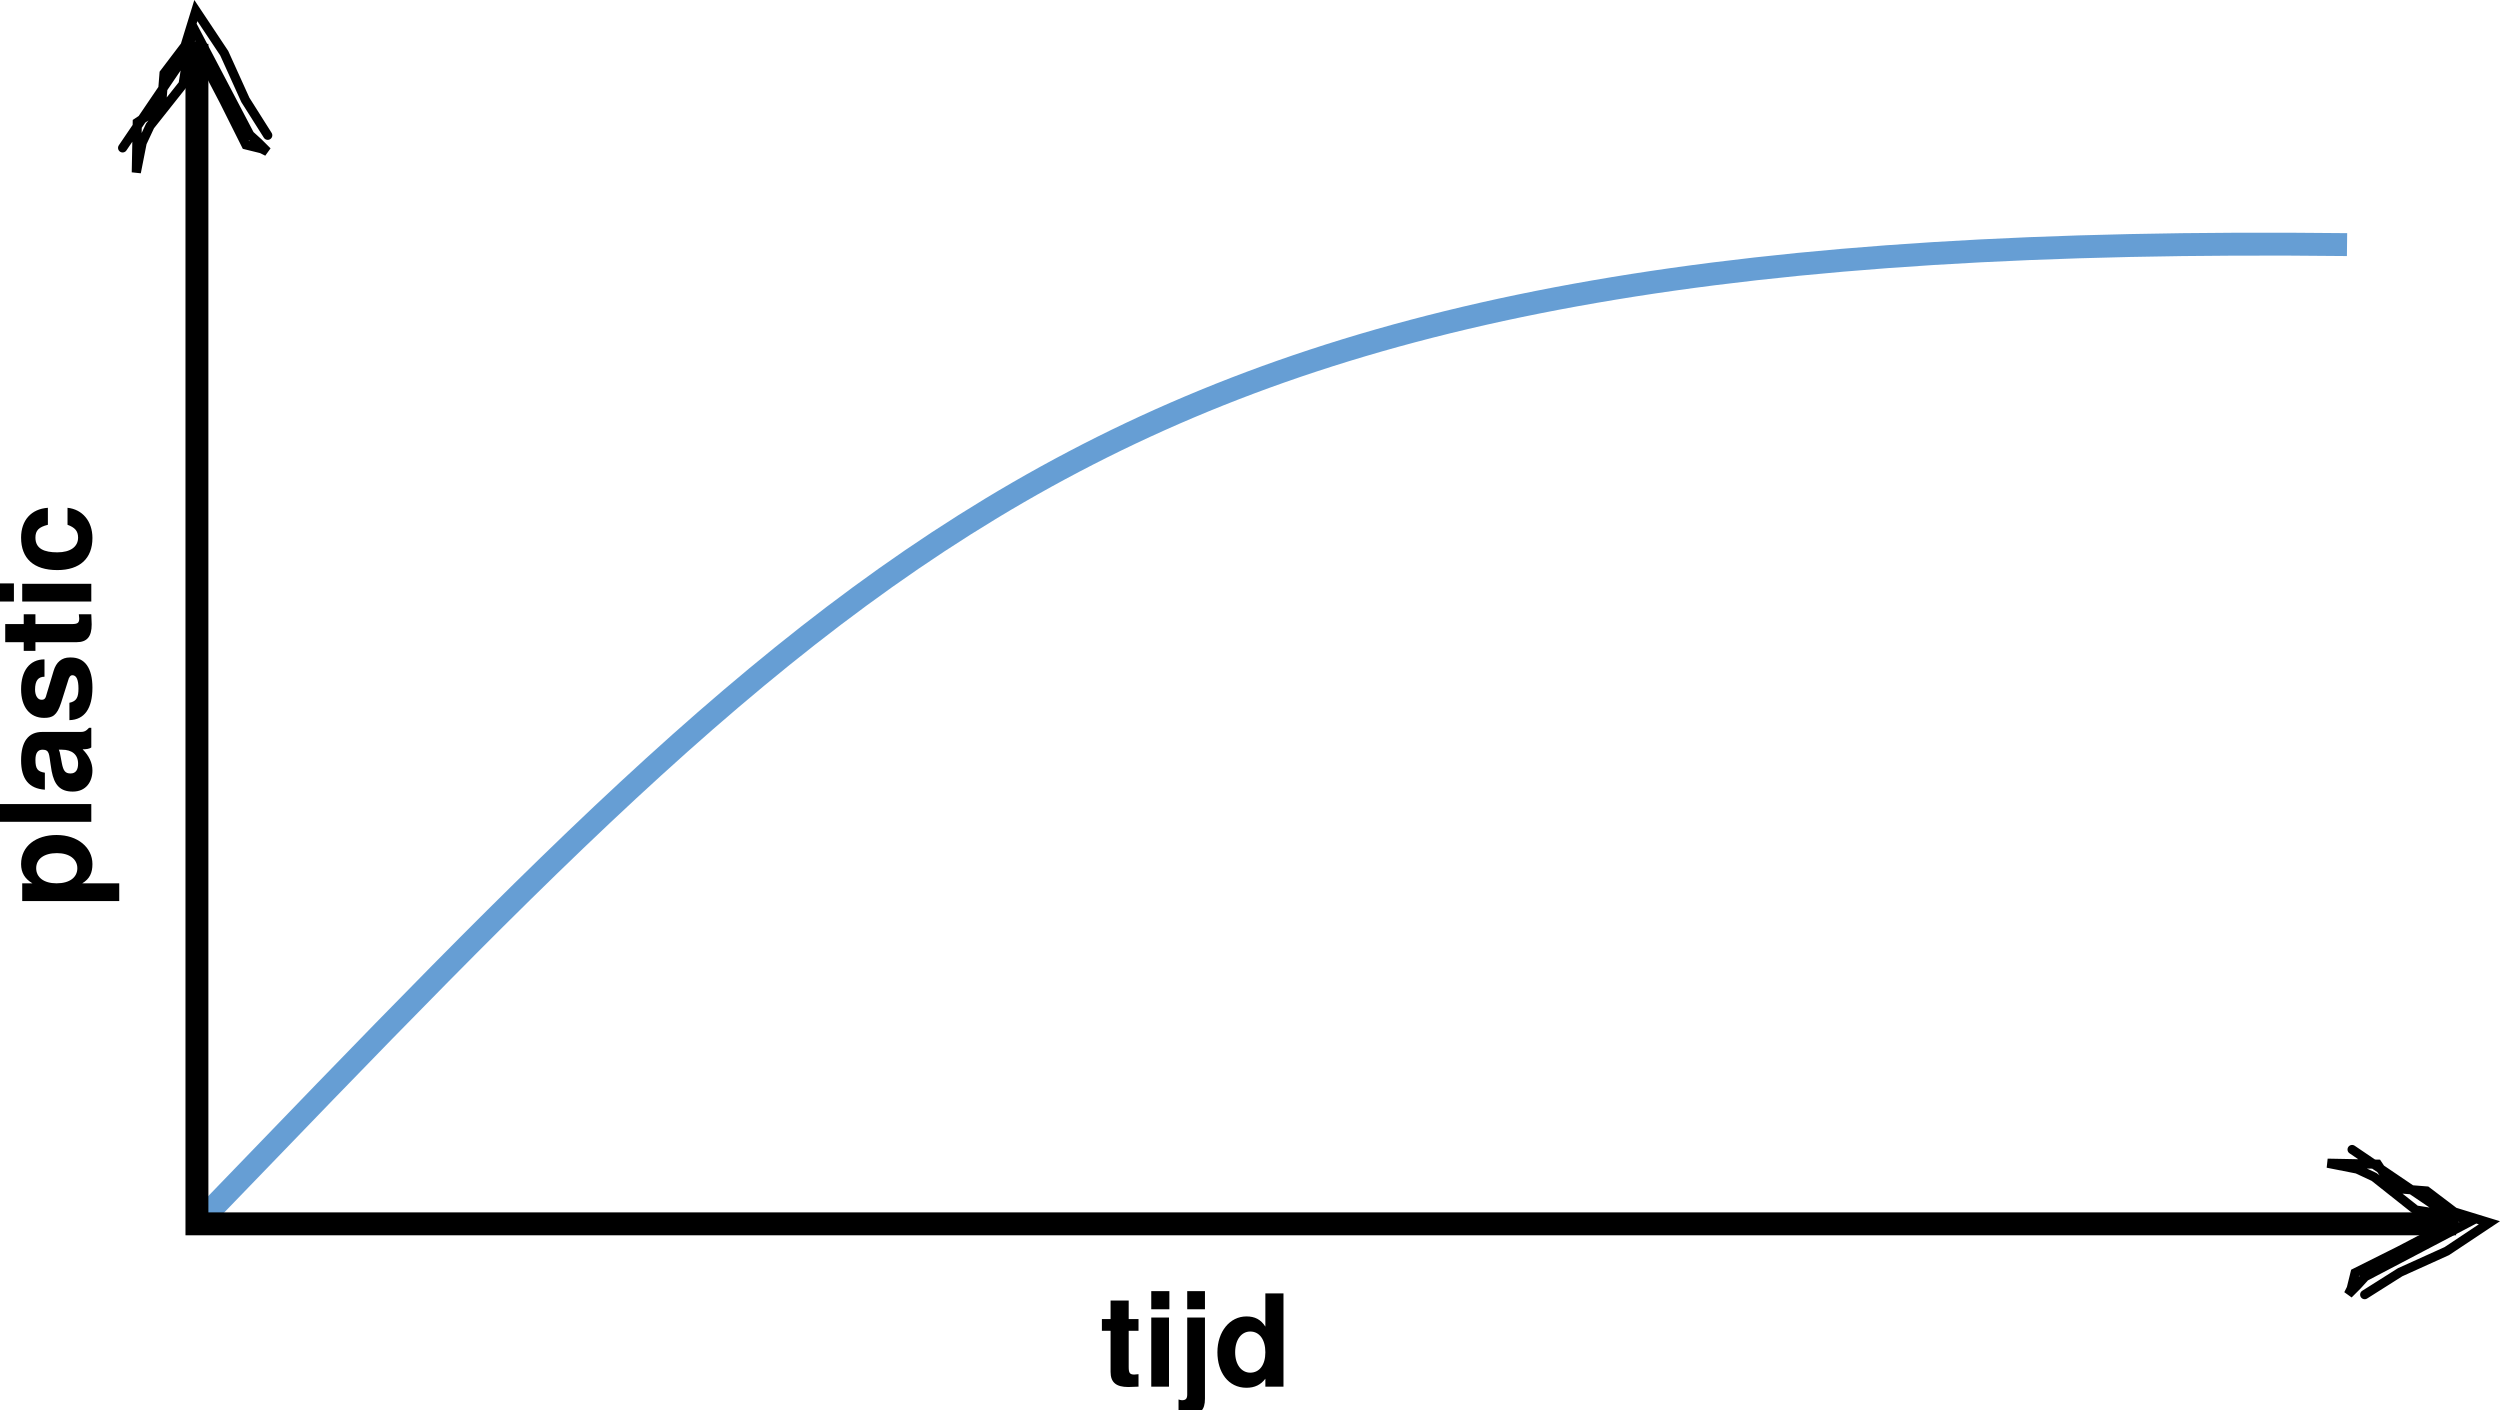
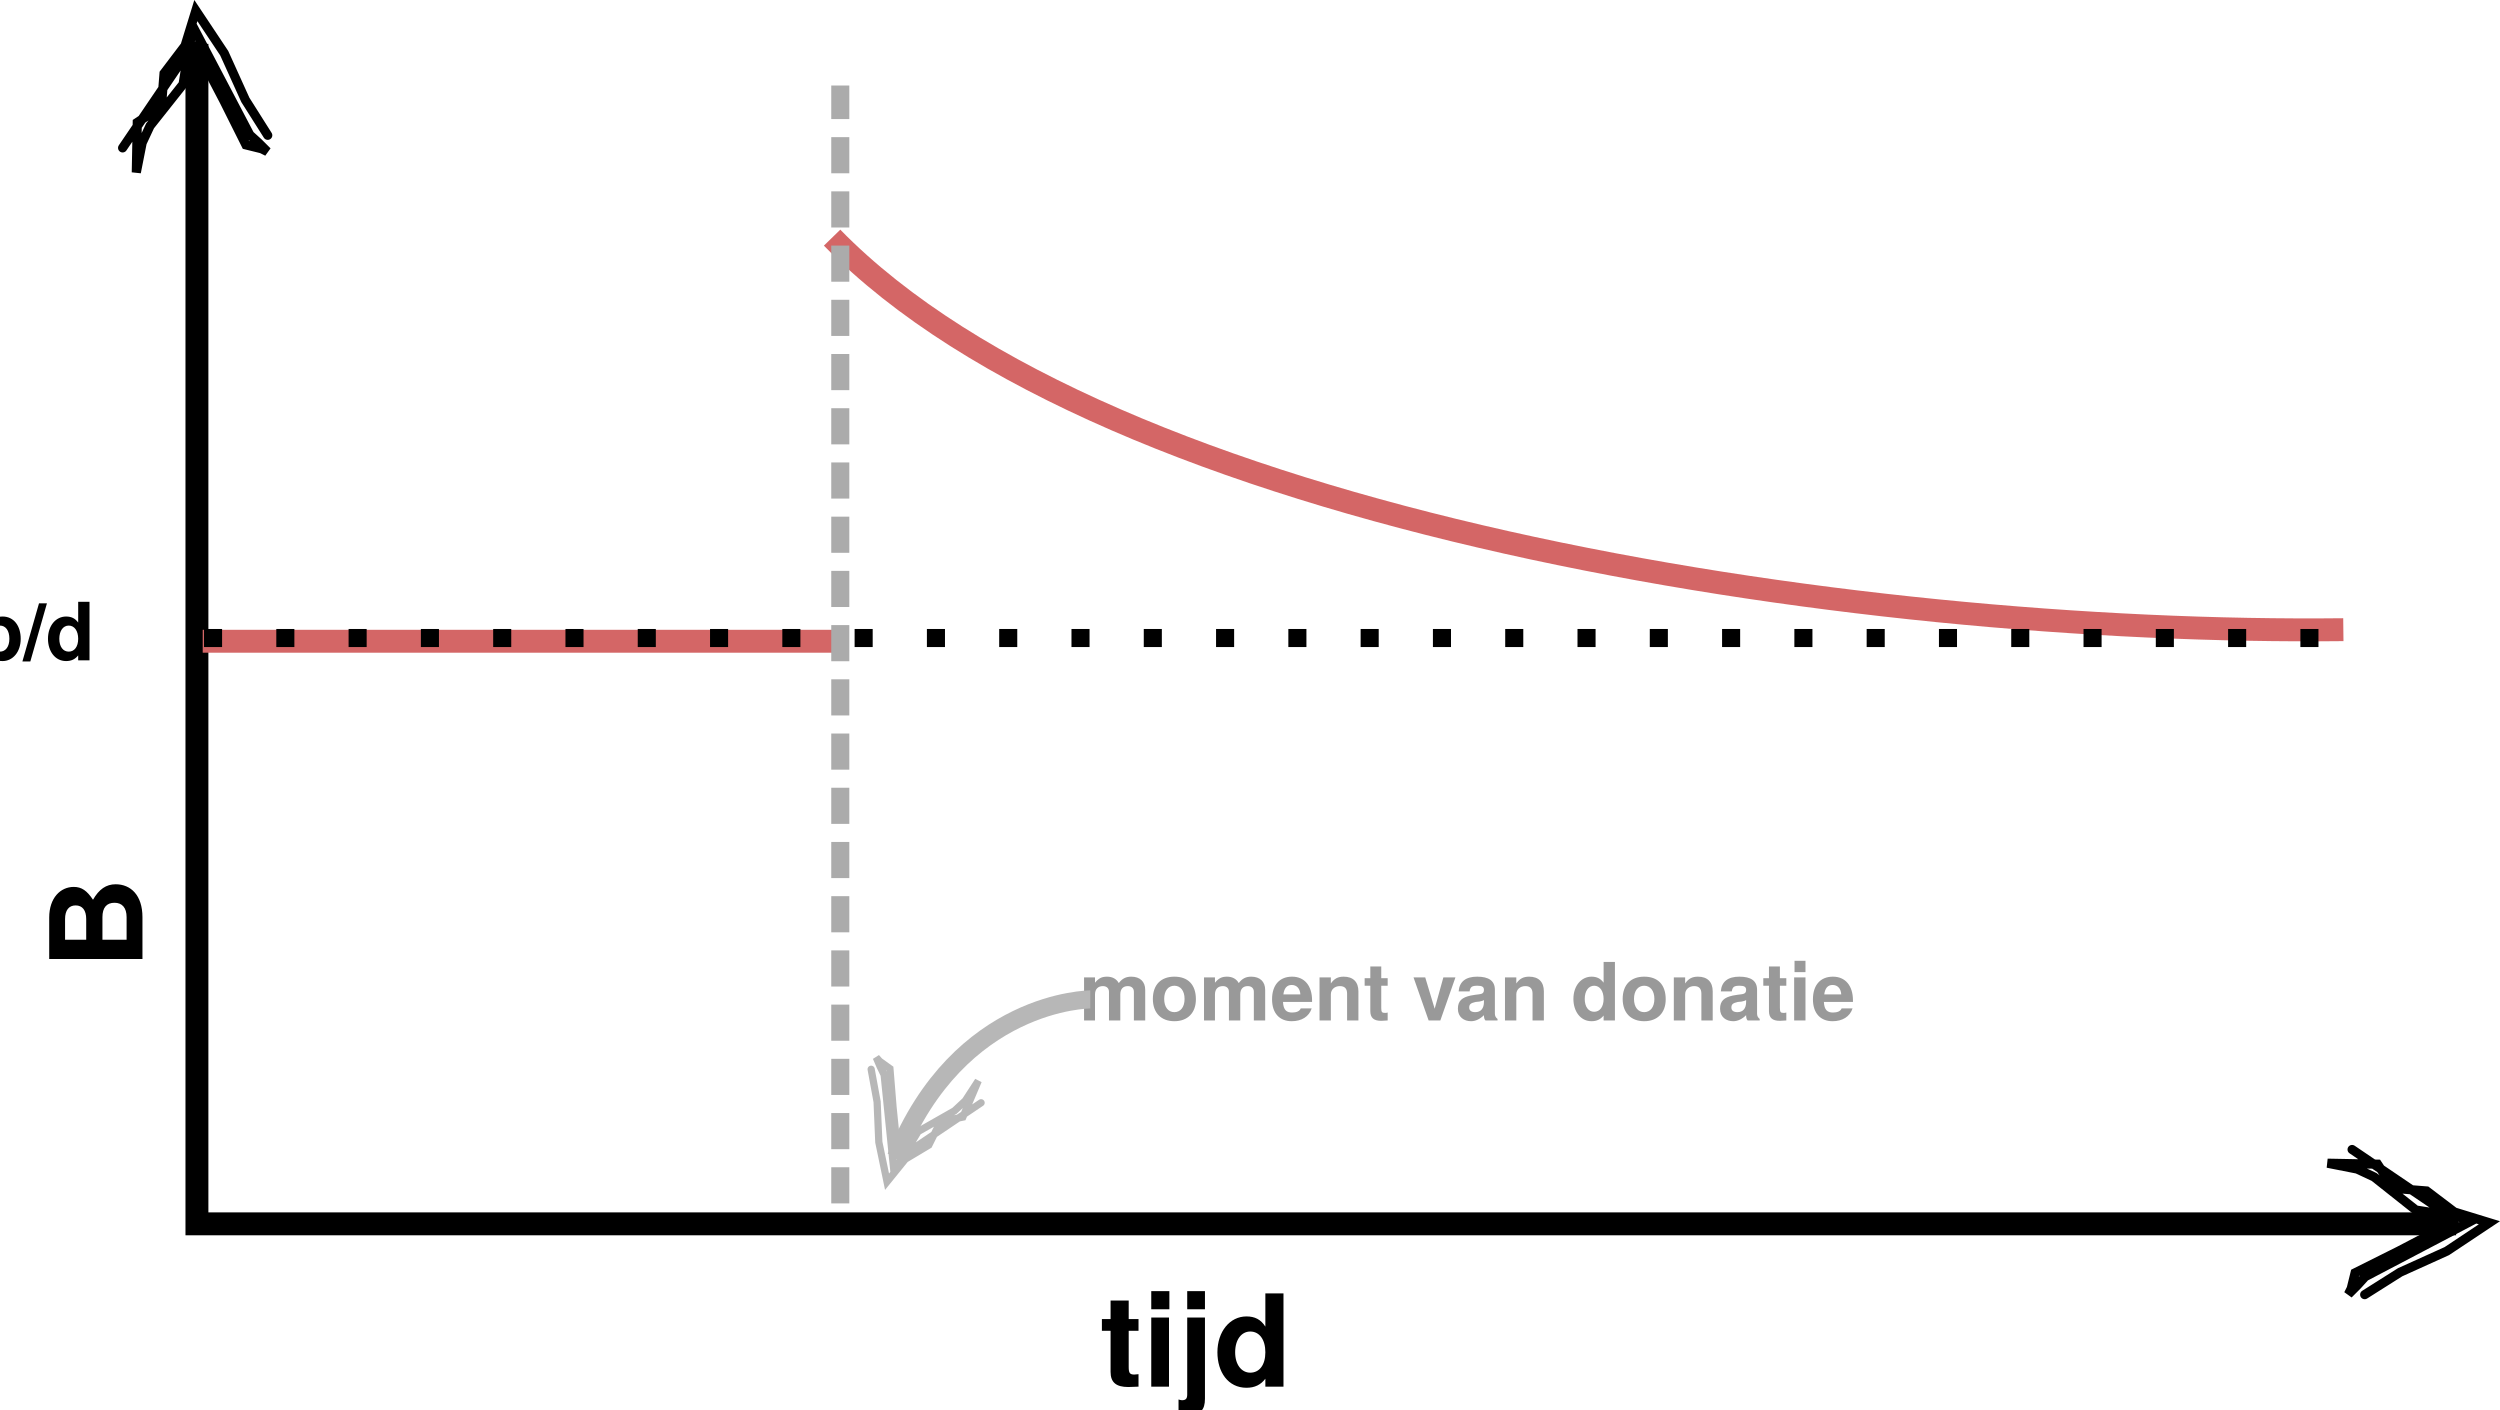
<svg xmlns="http://www.w3.org/2000/svg" width="103.474mm" height="58.351mm" viewBox="0 0 103.474 58.351" version="1.1" id="svg1">
  <defs id="defs1">
+     <marker style="overflow:visible" id="marker8" refX="0" refY="0" orient="auto-start-reverse" markerWidth="1" markerHeight="1" viewBox="0 0 1 1" preserveAspectRatio="xMidYMid">
+       <path style="fill:none;stroke:context-stroke;stroke-width:0.4;stroke-linecap:round" d="m -4.542,-3.245 3.839,2.602 0.563,0.593 L -2.492,1.181 -4.411,2.14 -4.58,2.825 -4.704,3.073 -4.313,2.682 -3.975,2.309 0.666,-0.127 0.026,-0.323 -1.761,-0.604 -3.581,-2.047 -4.319,-2.392 l -1.294,-0.255 2.183,0.042 0.7,1.055 1.441,0.115 1.209,0.917 1.533,0.471 -1.86,1.238 -2.038,0.922 -1.547,0.978" id="path8" />
+     </marker>
    <marker style="overflow:visible" id="marker3" refX="0" refY="0" orient="auto-start-reverse" markerWidth="1" markerHeight="1" viewBox="0 0 1 1" preserveAspectRatio="xMidYMid">
      <path style="fill:none;stroke:context-stroke;stroke-width:0.4;stroke-linecap:round" d="m -4.542,-3.245 3.839,2.602 0.563,0.593 L -2.492,1.181 -4.411,2.14 -4.58,2.825 -4.704,3.073 -4.313,2.682 -3.975,2.309 0.666,-0.127 0.026,-0.323 -1.761,-0.604 -3.581,-2.047 -4.319,-2.392 l -1.294,-0.255 2.183,0.042 0.7,1.055 1.441,0.115 1.209,0.917 1.533,0.471 -1.86,1.238 -2.038,0.922 -1.547,0.978" id="path3" />
    </marker>
    <marker style="overflow:visible" id="Sketch" refX="0" refY="0" orient="auto-start-reverse" markerWidth="1" markerHeight="1" viewBox="0 0 1 1" preserveAspectRatio="xMidYMid">
      <path style="fill:none;stroke:context-stroke;stroke-width:0.4;stroke-linecap:round" d="m -4.542,-3.245 3.839,2.602 0.563,0.593 L -2.492,1.181 -4.411,2.14 -4.58,2.825 -4.704,3.073 -4.313,2.682 -3.975,2.309 0.666,-0.127 0.026,-0.323 -1.761,-0.604 -3.581,-2.047 -4.319,-2.392 l -1.294,-0.255 2.183,0.042 0.7,1.055 1.441,0.115 1.209,0.917 1.533,0.471 -1.86,1.238 -2.038,0.922 -1.547,0.978" id="path9" />
    </marker>
  </defs>
  <g id="layer1" transform="translate(-30.89293,-38.63875)">
-     <path style="fill:none;stroke:#669ed4;stroke-width:0.948;stroke-opacity:1;paint-order:fill markers stroke" d="M 39.262,89.085 C 67.492,59.847 77.651,48.194 128.036,48.763" id="path4" />
+     <path style="fill:none;stroke:#d46666;stroke-width:0.948;stroke-opacity:1;paint-order:fill markers stroke" d="m 65.333,48.475 c 11.477,11.766 42.066,16.455 62.55,16.226" id="path4" />
    <path style="fill:none;stroke:#000000;stroke-width:0.948;marker-start:url(#Sketch);marker-end:url(#marker3);paint-order:fill markers stroke" d="M 39.044,40.454 V 89.293 H 132.551" id="path1" />
    <text xml:space="preserve" style="font-weight:bold;font-size:5.292px;line-height:1.05;font-family:'Helvetica Neue';-inkscape-font-specification:'Helvetica Neue Bold';text-align:center;text-decoration-color:#000000;text-anchor:middle;fill:none;stroke:#669ed4;stroke-width:1.189;stroke-opacity:1;paint-order:fill markers stroke" x="84.068" y="96.032" id="text5">
      <tspan id="tspan5" style="fill:#000000;fill-opacity:1;stroke:none;stroke-width:1.189" x="84.068" y="96.032">tijd</tspan>
    </text>
-     <text xml:space="preserve" style="font-weight:bold;font-size:5.292px;line-height:1.05;font-family:'Helvetica Neue';-inkscape-font-specification:'Helvetica Neue Bold';text-align:center;text-decoration-color:#000000;text-anchor:middle;fill:none;stroke:#669ed4;stroke-width:1.189;stroke-opacity:1;paint-order:fill markers stroke" x="-64.186" y="34.671" id="text5-8" transform="rotate(-90)">
-       <tspan id="tspan5-6" style="fill:#000000;fill-opacity:1;stroke:none;stroke-width:1.189" x="-64.186" y="34.671">plastic</tspan>
+     <text xml:space="preserve" style="font-weight:bold;font-size:3.31px;line-height:1.05;font-family:'Helvetica Neue';-inkscape-font-specification:'Helvetica Neue Bold';text-align:center;text-decoration-color:#000000;text-anchor:middle;fill:#999999;fill-opacity:1;stroke:#669ed4;stroke-width:1.189;stroke-opacity:1;paint-order:fill markers stroke" x="93.924" y="80.875" id="text5-7">
+       <tspan id="tspan5-5" style="fill:#999999;fill-opacity:1;stroke:none;stroke-width:1.189" x="93.924" y="80.875">moment van donatie</tspan>
    </text>
+     <text xml:space="preserve" style="font-weight:bold;font-size:3.31px;line-height:1.05;font-family:'Helvetica Neue';-inkscape-font-specification:'Helvetica Neue Bold';text-align:center;text-decoration-color:#000000;text-anchor:middle;fill:#000000;fill-opacity:1;stroke:none;stroke-width:1.189;stroke-opacity:1;paint-order:fill markers stroke" x="34.627" y="65.968" id="text5-7-5">
+       <tspan id="tspan5-5-0" style="fill:#000000;fill-opacity:1;stroke:none;stroke-width:1.189;stroke-opacity:1" x="34.627" y="65.968">p/d</tspan>
+     </text>
+     <text xml:space="preserve" style="font-weight:bold;font-size:5.292px;line-height:1.05;font-family:'Helvetica Neue';-inkscape-font-specification:'Helvetica Neue Bold';text-align:center;text-decoration-color:#000000;text-anchor:middle;fill:none;stroke:#669ed4;stroke-width:1.189;stroke-opacity:1;paint-order:fill markers stroke" x="-73.182" y="36.788" id="text5-8" transform="rotate(-90)">
+       <tspan id="tspan5-6" style="fill:#000000;fill-opacity:1;stroke:none;stroke-width:1.189" x="-73.182" y="36.788">B</tspan>
+     </text>
+     <path style="font-variation-settings:normal;opacity:1;vector-effect:none;fill:none;fill-opacity:1;stroke:#d46666;stroke-width:0.948;stroke-linecap:butt;stroke-linejoin:miter;stroke-miterlimit:4;stroke-dasharray:none;stroke-dashoffset:0;stroke-opacity:1;-inkscape-stroke:none;paint-order:fill markers stroke;stop-color:#000000;stop-opacity:1" d="m 39.283,65.18 h 26.556" id="path5" />
+     <path style="font-variation-settings:normal;opacity:1;fill:#000000;fill-opacity:1;stroke:#ababab;stroke-width:0.748;stroke-linecap:butt;stroke-linejoin:miter;stroke-miterlimit:4;stroke-dasharray:1.496, 0.748;stroke-dashoffset:0;stroke-opacity:1;paint-order:fill markers stroke" d="M 65.672,88.447 V 42.178" id="path6" />
+     <path style="font-variation-settings:normal;fill:#000000;fill-opacity:1;stroke:#000000;stroke-width:0.748;stroke-linecap:butt;stroke-linejoin:miter;stroke-miterlimit:4;stroke-dasharray:0.748, 2.244;stroke-dashoffset:0;stroke-opacity:1;paint-order:fill markers stroke" d="M 39.337,65.046 H 127.939" id="path6-0" />
+     <path style="font-variation-settings:normal;opacity:1;fill:none;fill-opacity:1;stroke:#b7b7b7;stroke-width:0.748;stroke-linecap:butt;stroke-linejoin:miter;stroke-miterlimit:4;stroke-dasharray:none;stroke-dashoffset:0;stroke-opacity:1;marker-end:url(#marker8);paint-order:fill markers stroke" d="m 76.018,80.005 c 0,0 -5.414,0 -8.038,6.523" id="path7" />
  </g>
</svg>
